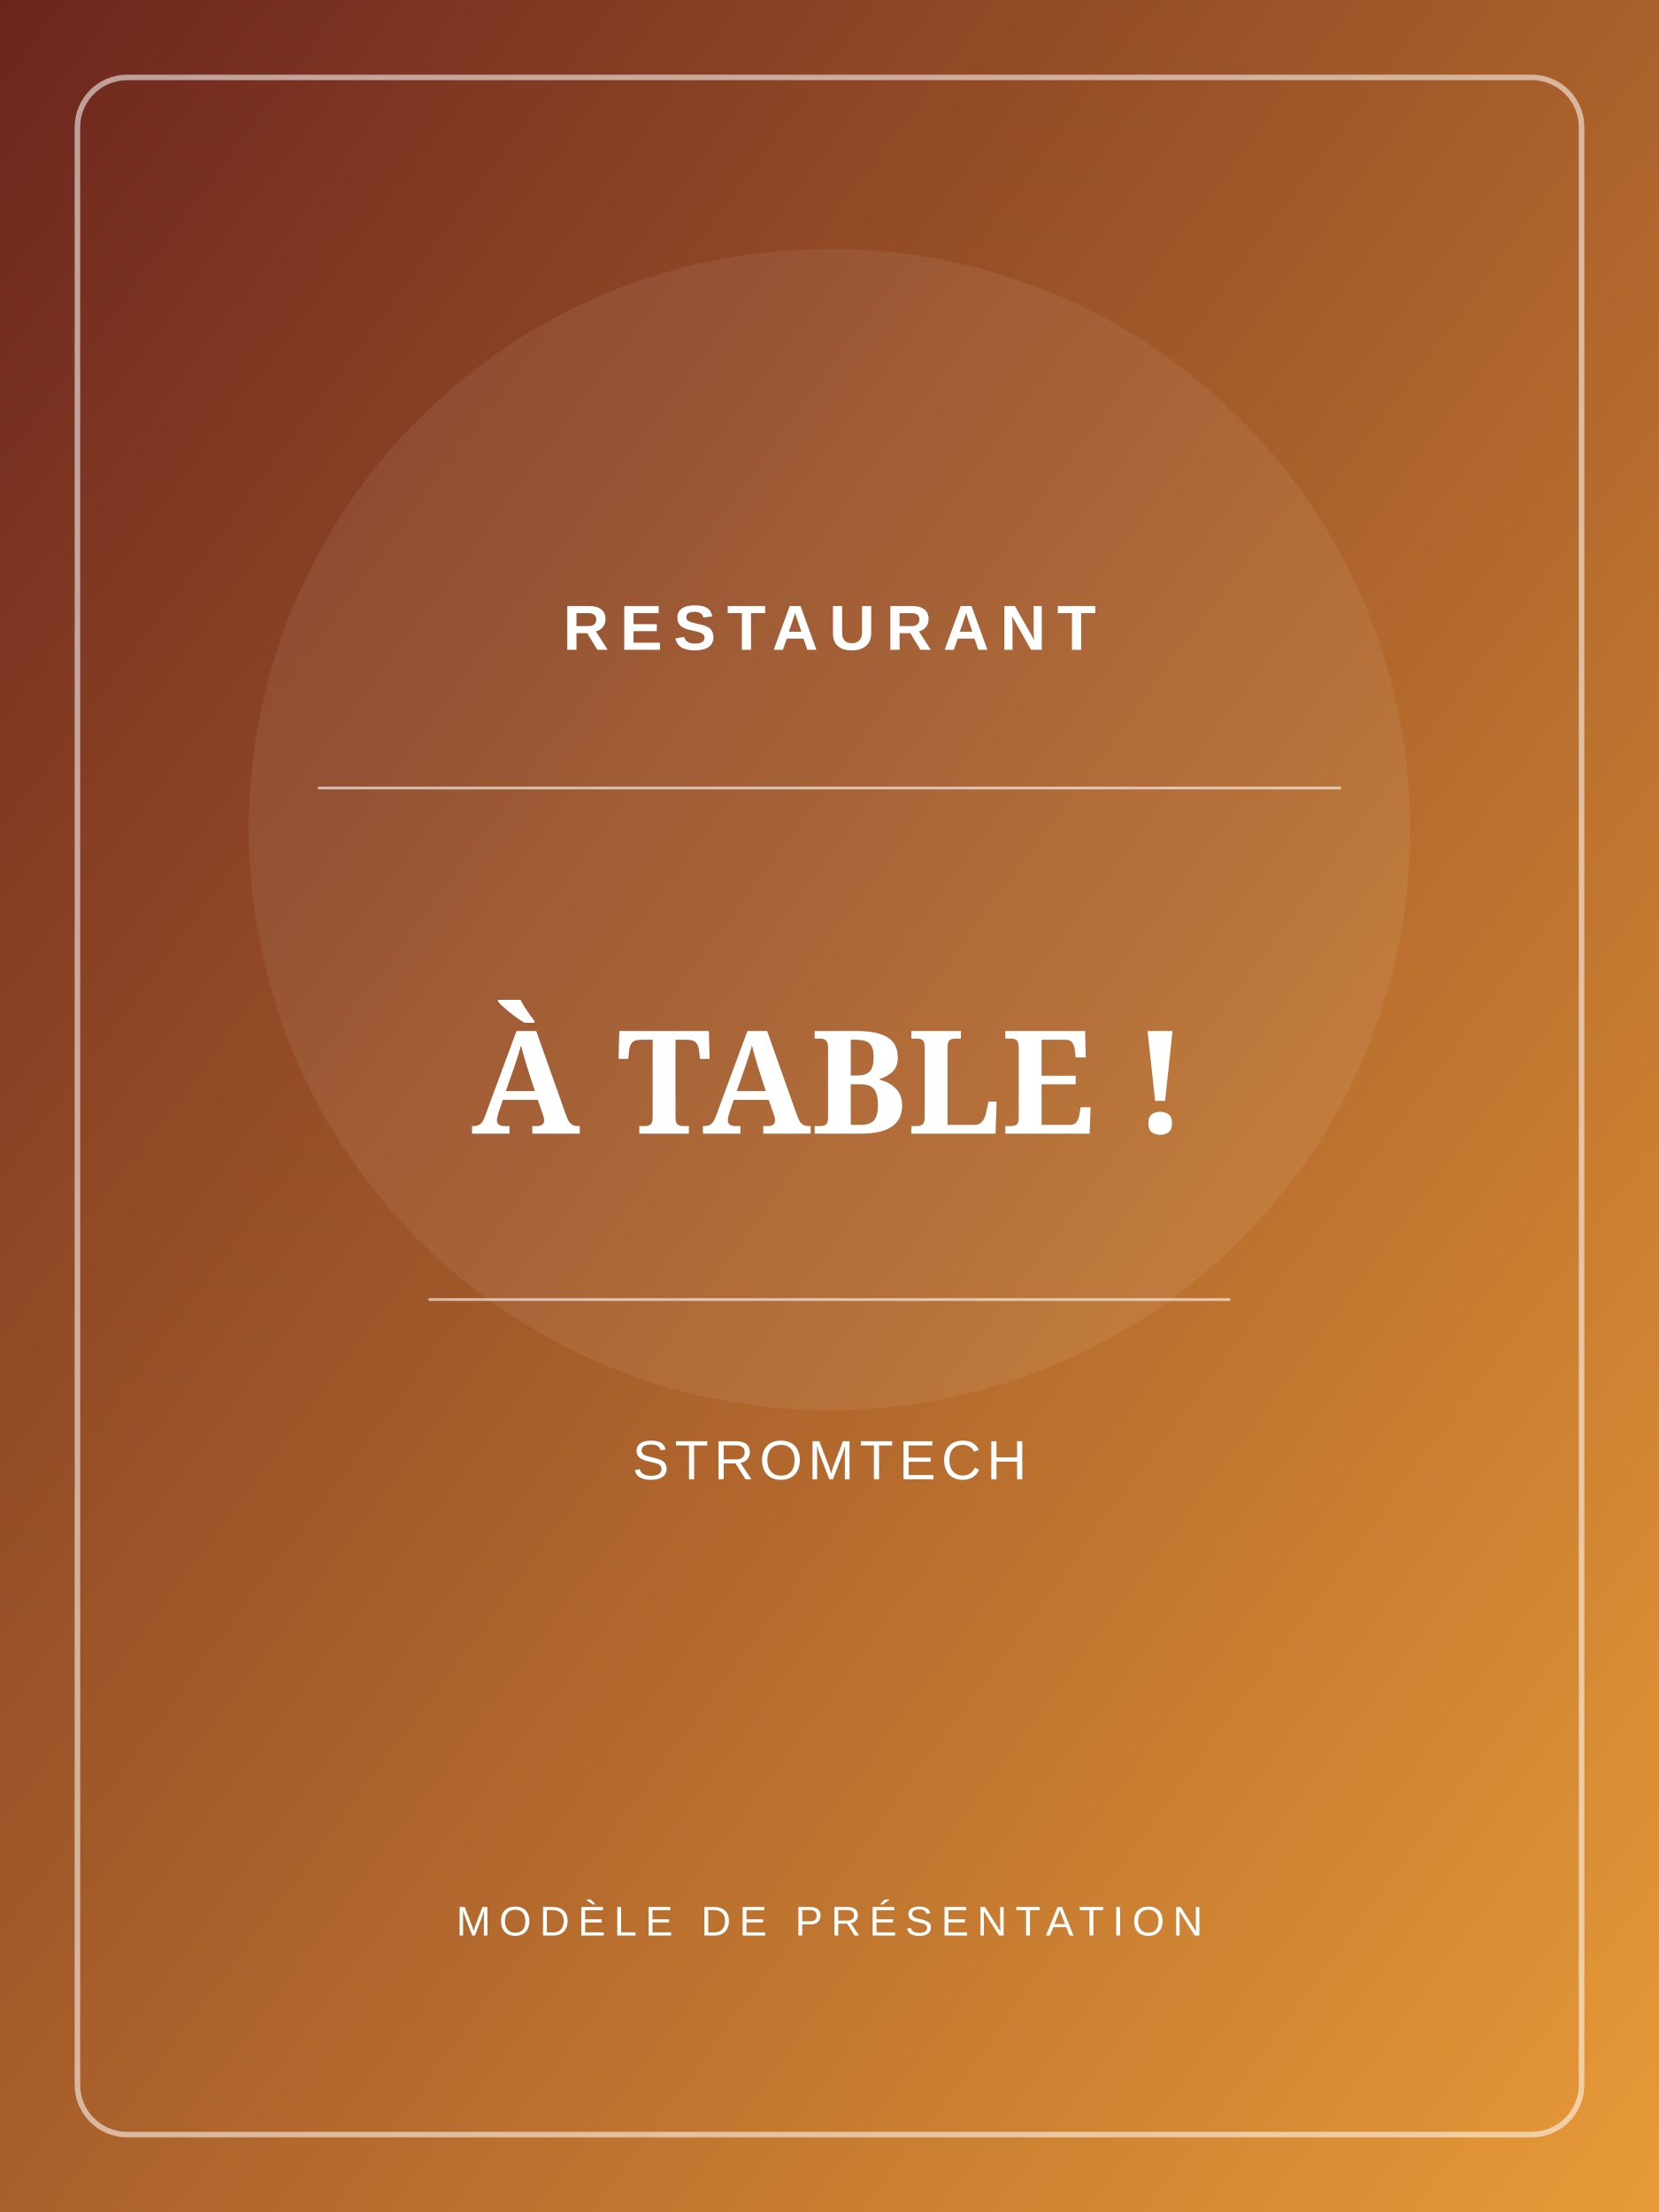
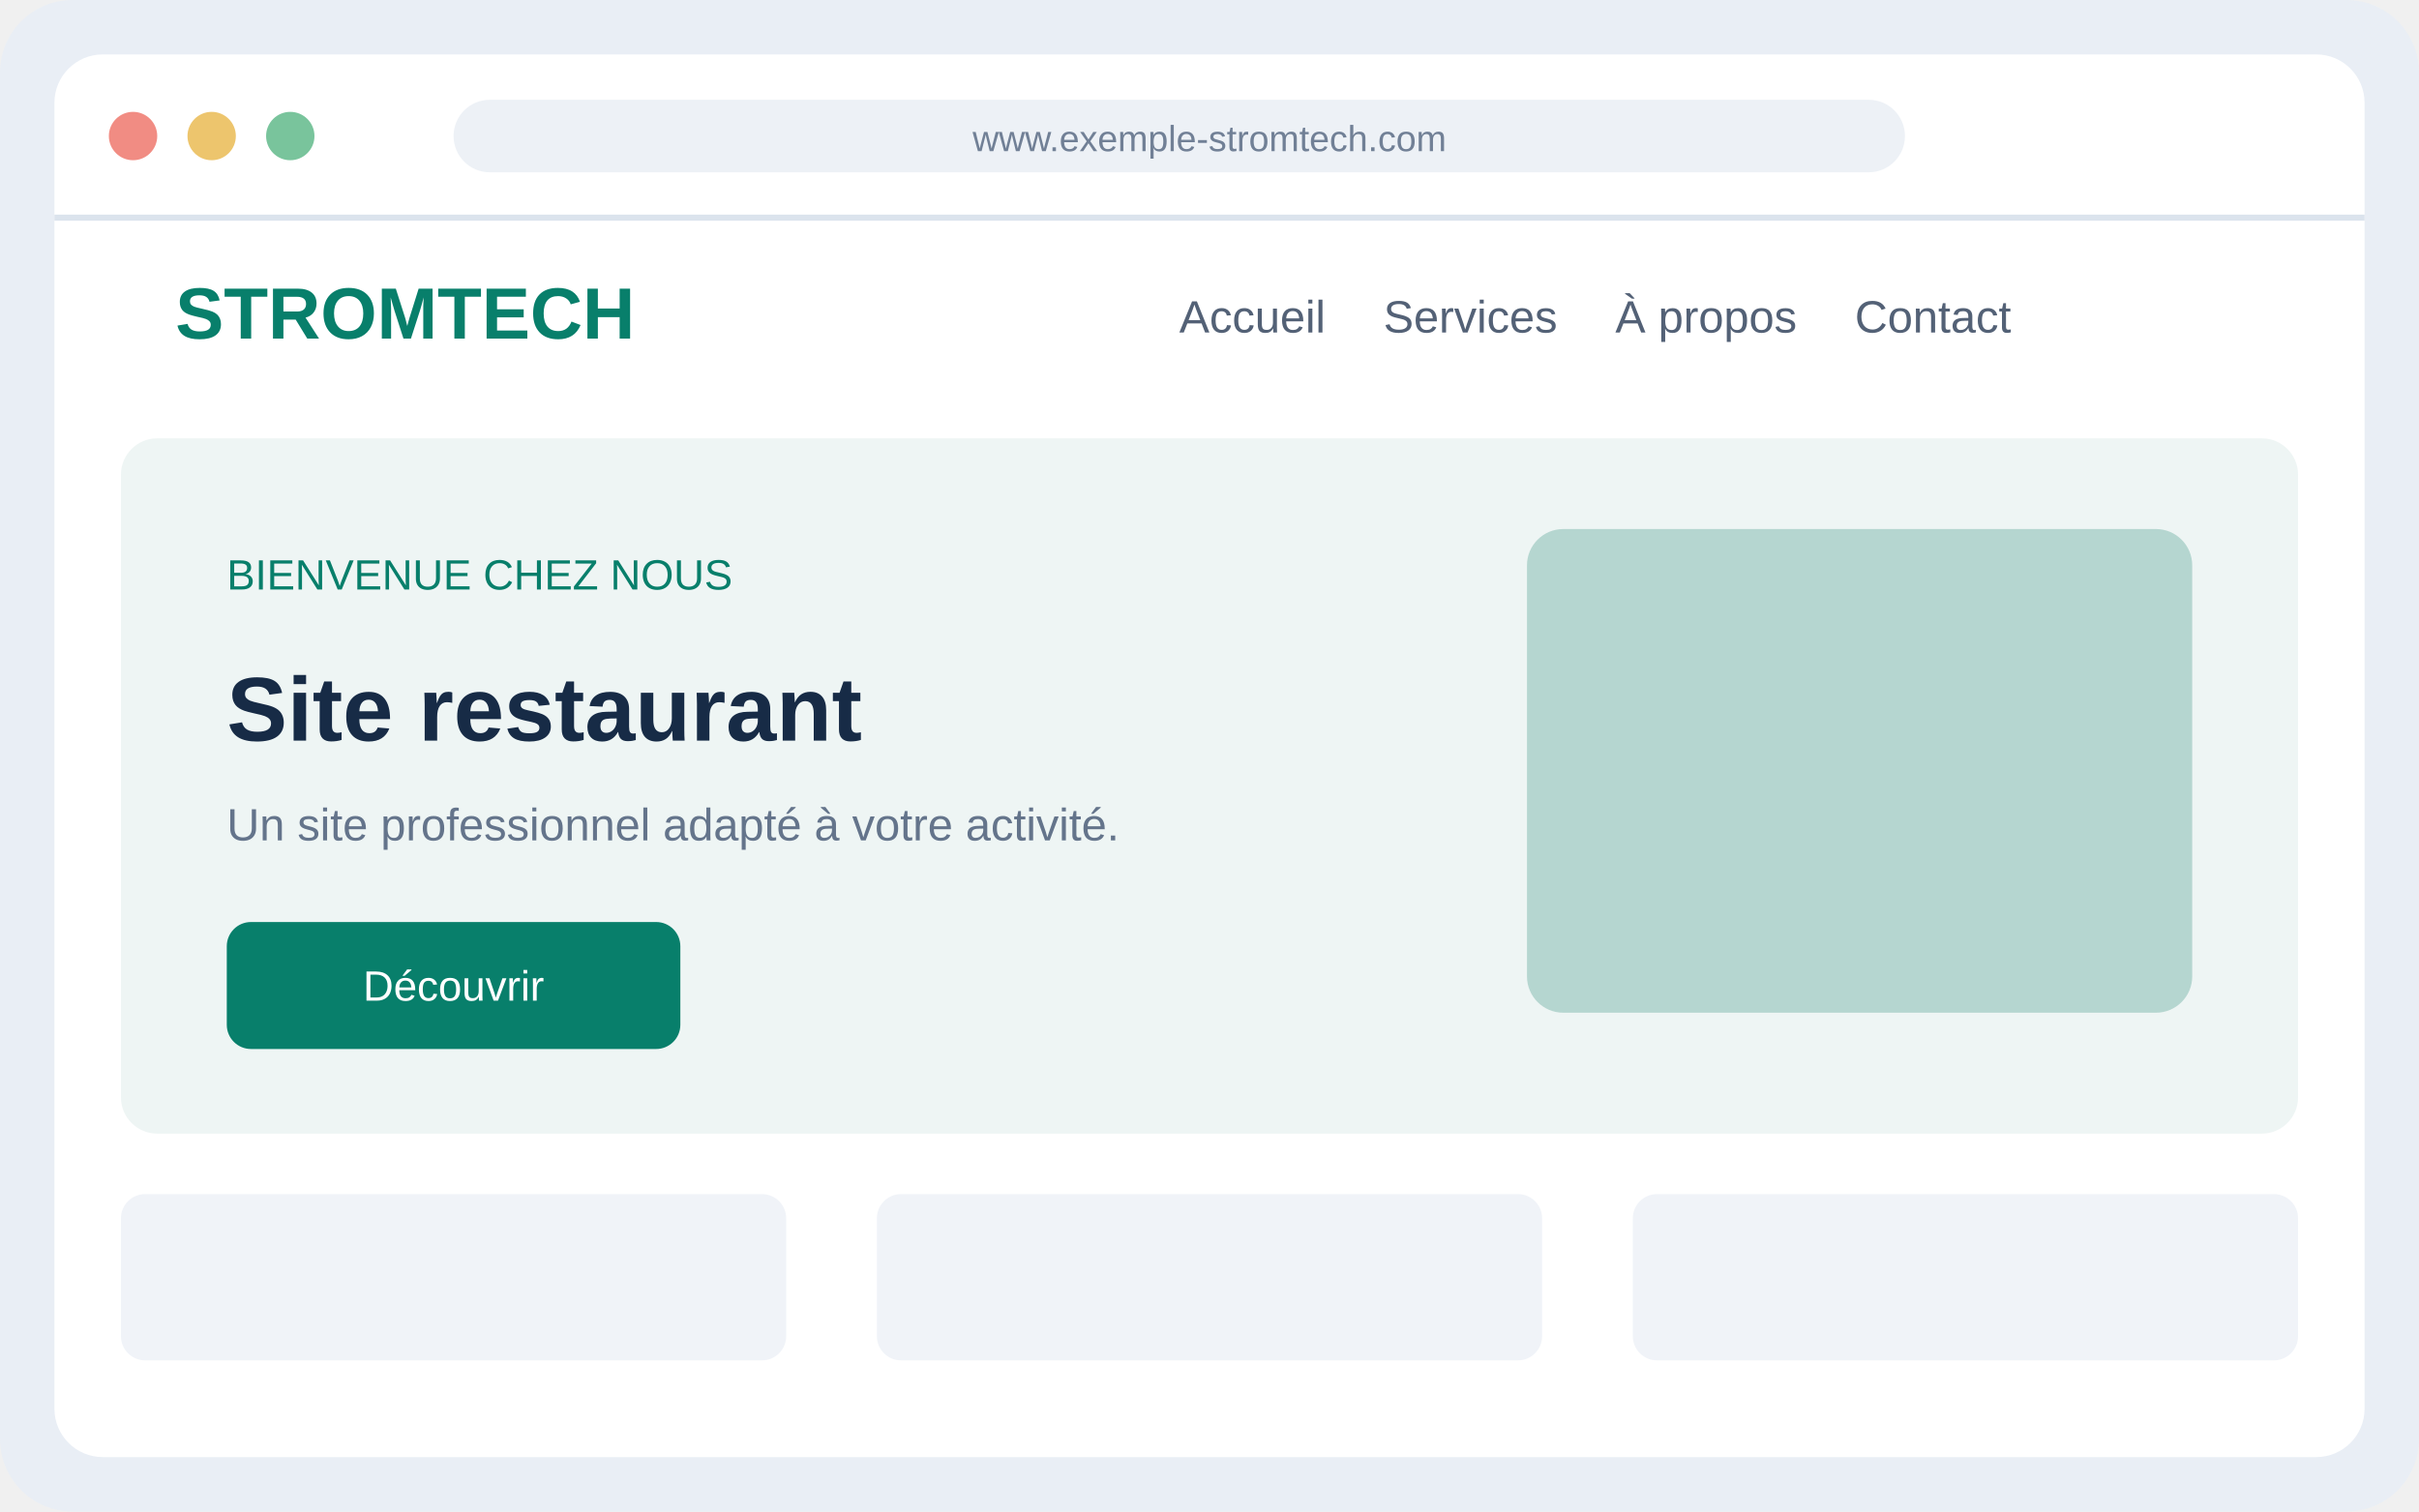
- <svg xmlns="http://www.w3.org/2000/svg" width="600" height="800" viewBox="0 0 600 800">
-   <defs>
-     <linearGradient id="g" x1="0" y1="0" x2="1" y2="1">
-       <stop stop-color="#6b251e" />
-       <stop offset="1" stop-color="#e89b38" />
-     </linearGradient>
-   </defs>
-   <rect width="600" height="800" fill="url(#g)" />
-   <rect x="28" y="28" width="544" height="744" rx="18" fill="none" stroke="#fff" stroke-opacity=".55" stroke-width="2" />
-   <circle cx="300" cy="300" r="210" fill="#fff" opacity=".07" />
-   <text x="300" y="235" text-anchor="middle" fill="#fff" font-family="Arial,sans-serif" font-size="23" font-weight="700" letter-spacing="4">RESTAURANT</text>
-   <path d="M115 285H485" stroke="#fff" stroke-opacity=".6" />
-   <text x="300" y="410" text-anchor="middle" fill="#fff" font-family="Georgia,serif" font-size="52" font-weight="700">À TABLE !</text>
-   <path d="M155 470H445" stroke="#fff" stroke-opacity=".6" />
-   <text x="300" y="535" text-anchor="middle" fill="#fff" font-family="Arial,sans-serif" font-size="20" letter-spacing="2">STROMTECH</text>
-   <text x="300" y="700" text-anchor="middle" fill="#fff" font-family="Arial,sans-serif" font-size="15" letter-spacing="3">MODÈLE DE PRÉSENTATION</text>
+ <svg xmlns="http://www.w3.org/2000/svg" width="800" height="500" viewBox="0 0 800 500">
+   <rect width="800" height="500" rx="24" fill="#e9eef5" />
+   <rect x="18" y="18" width="764" height="464" rx="16" fill="#fff" />
+   <path d="M18 72H782" stroke="#dbe3ed" stroke-width="2" />
+   <circle cx="44" cy="45" r="8" fill="#f18c83" />
+   <circle cx="70" cy="45" r="8" fill="#edc56d" />
+   <circle cx="96" cy="45" r="8" fill="#79c49c" />
+   <rect x="150" y="33" width="480" height="24" rx="12" fill="#edf1f6" />
+   <text x="400" y="50" text-anchor="middle" font-family="Arial" font-size="12" fill="#718096">www.exemple-stromtech.com</text>
+   <text x="58" y="112" font-family="Arial" font-size="24" font-weight="bold" fill="#087f6b">STROMTECH</text>
+   <text x="390" y="110" font-family="Arial" font-size="15" fill="#536176">Accueil　 Services　 À propos　 Contact</text>
+   <rect x="40" y="145" width="720" height="230" rx="12" fill="#eef5f4" />
+   <text x="75" y="195" font-family="Arial" font-size="14" fill="#087f6b">BIENVENUE CHEZ NOUS</text>
+   <text x="75" y="245" font-family="Arial" font-size="30" font-weight="bold" fill="#172b46">Site restaurant</text>
+   <text x="75" y="278" font-family="Arial" font-size="15" fill="#64748b">Un site professionnel adapté à votre activité.</text>
+   <rect x="75" y="305" width="150" height="42" rx="8" fill="#087f6b" />
+   <text x="150" y="331" text-anchor="middle" font-family="Arial" font-size="14" fill="#fff">Découvrir</text>
+   <rect x="505" y="175" width="220" height="160" rx="12" fill="#b5d6d0" />
+   <rect x="40" y="395" width="220" height="55" rx="8" fill="#f0f3f8" />
+   <rect x="290" y="395" width="220" height="55" rx="8" fill="#f0f3f8" />
+   <rect x="540" y="395" width="220" height="55" rx="8" fill="#f0f3f8" />
</svg>
